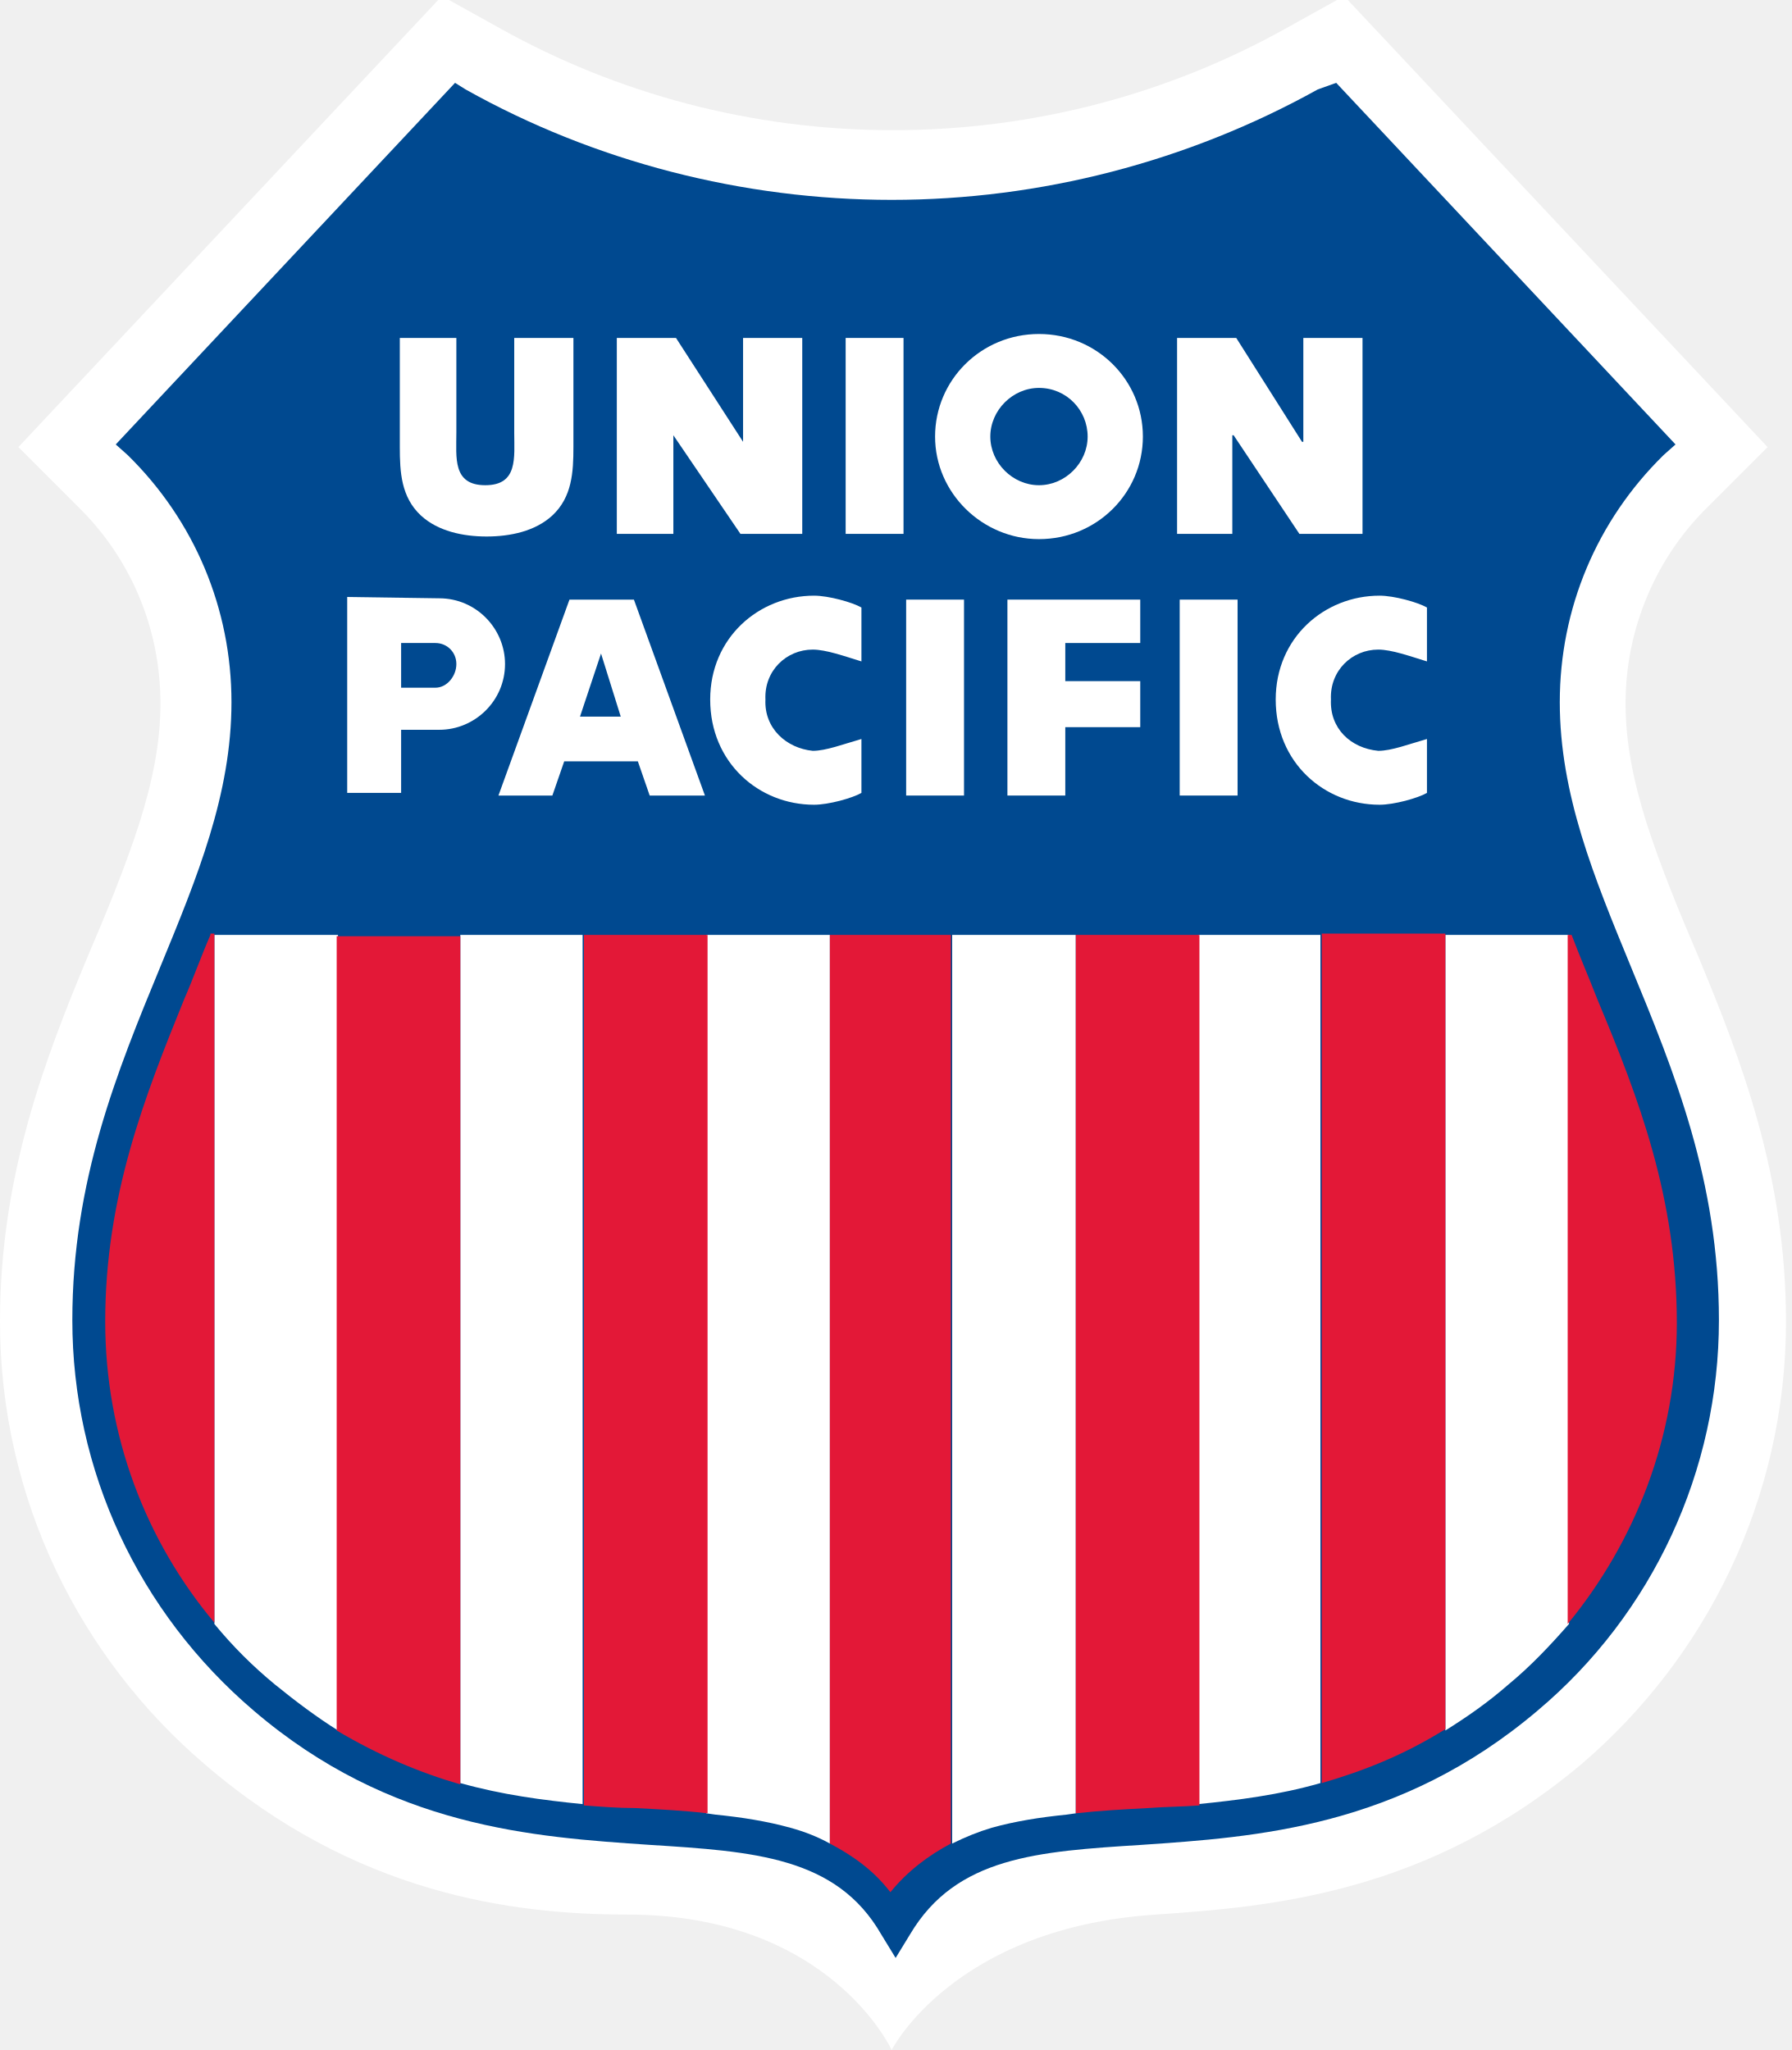
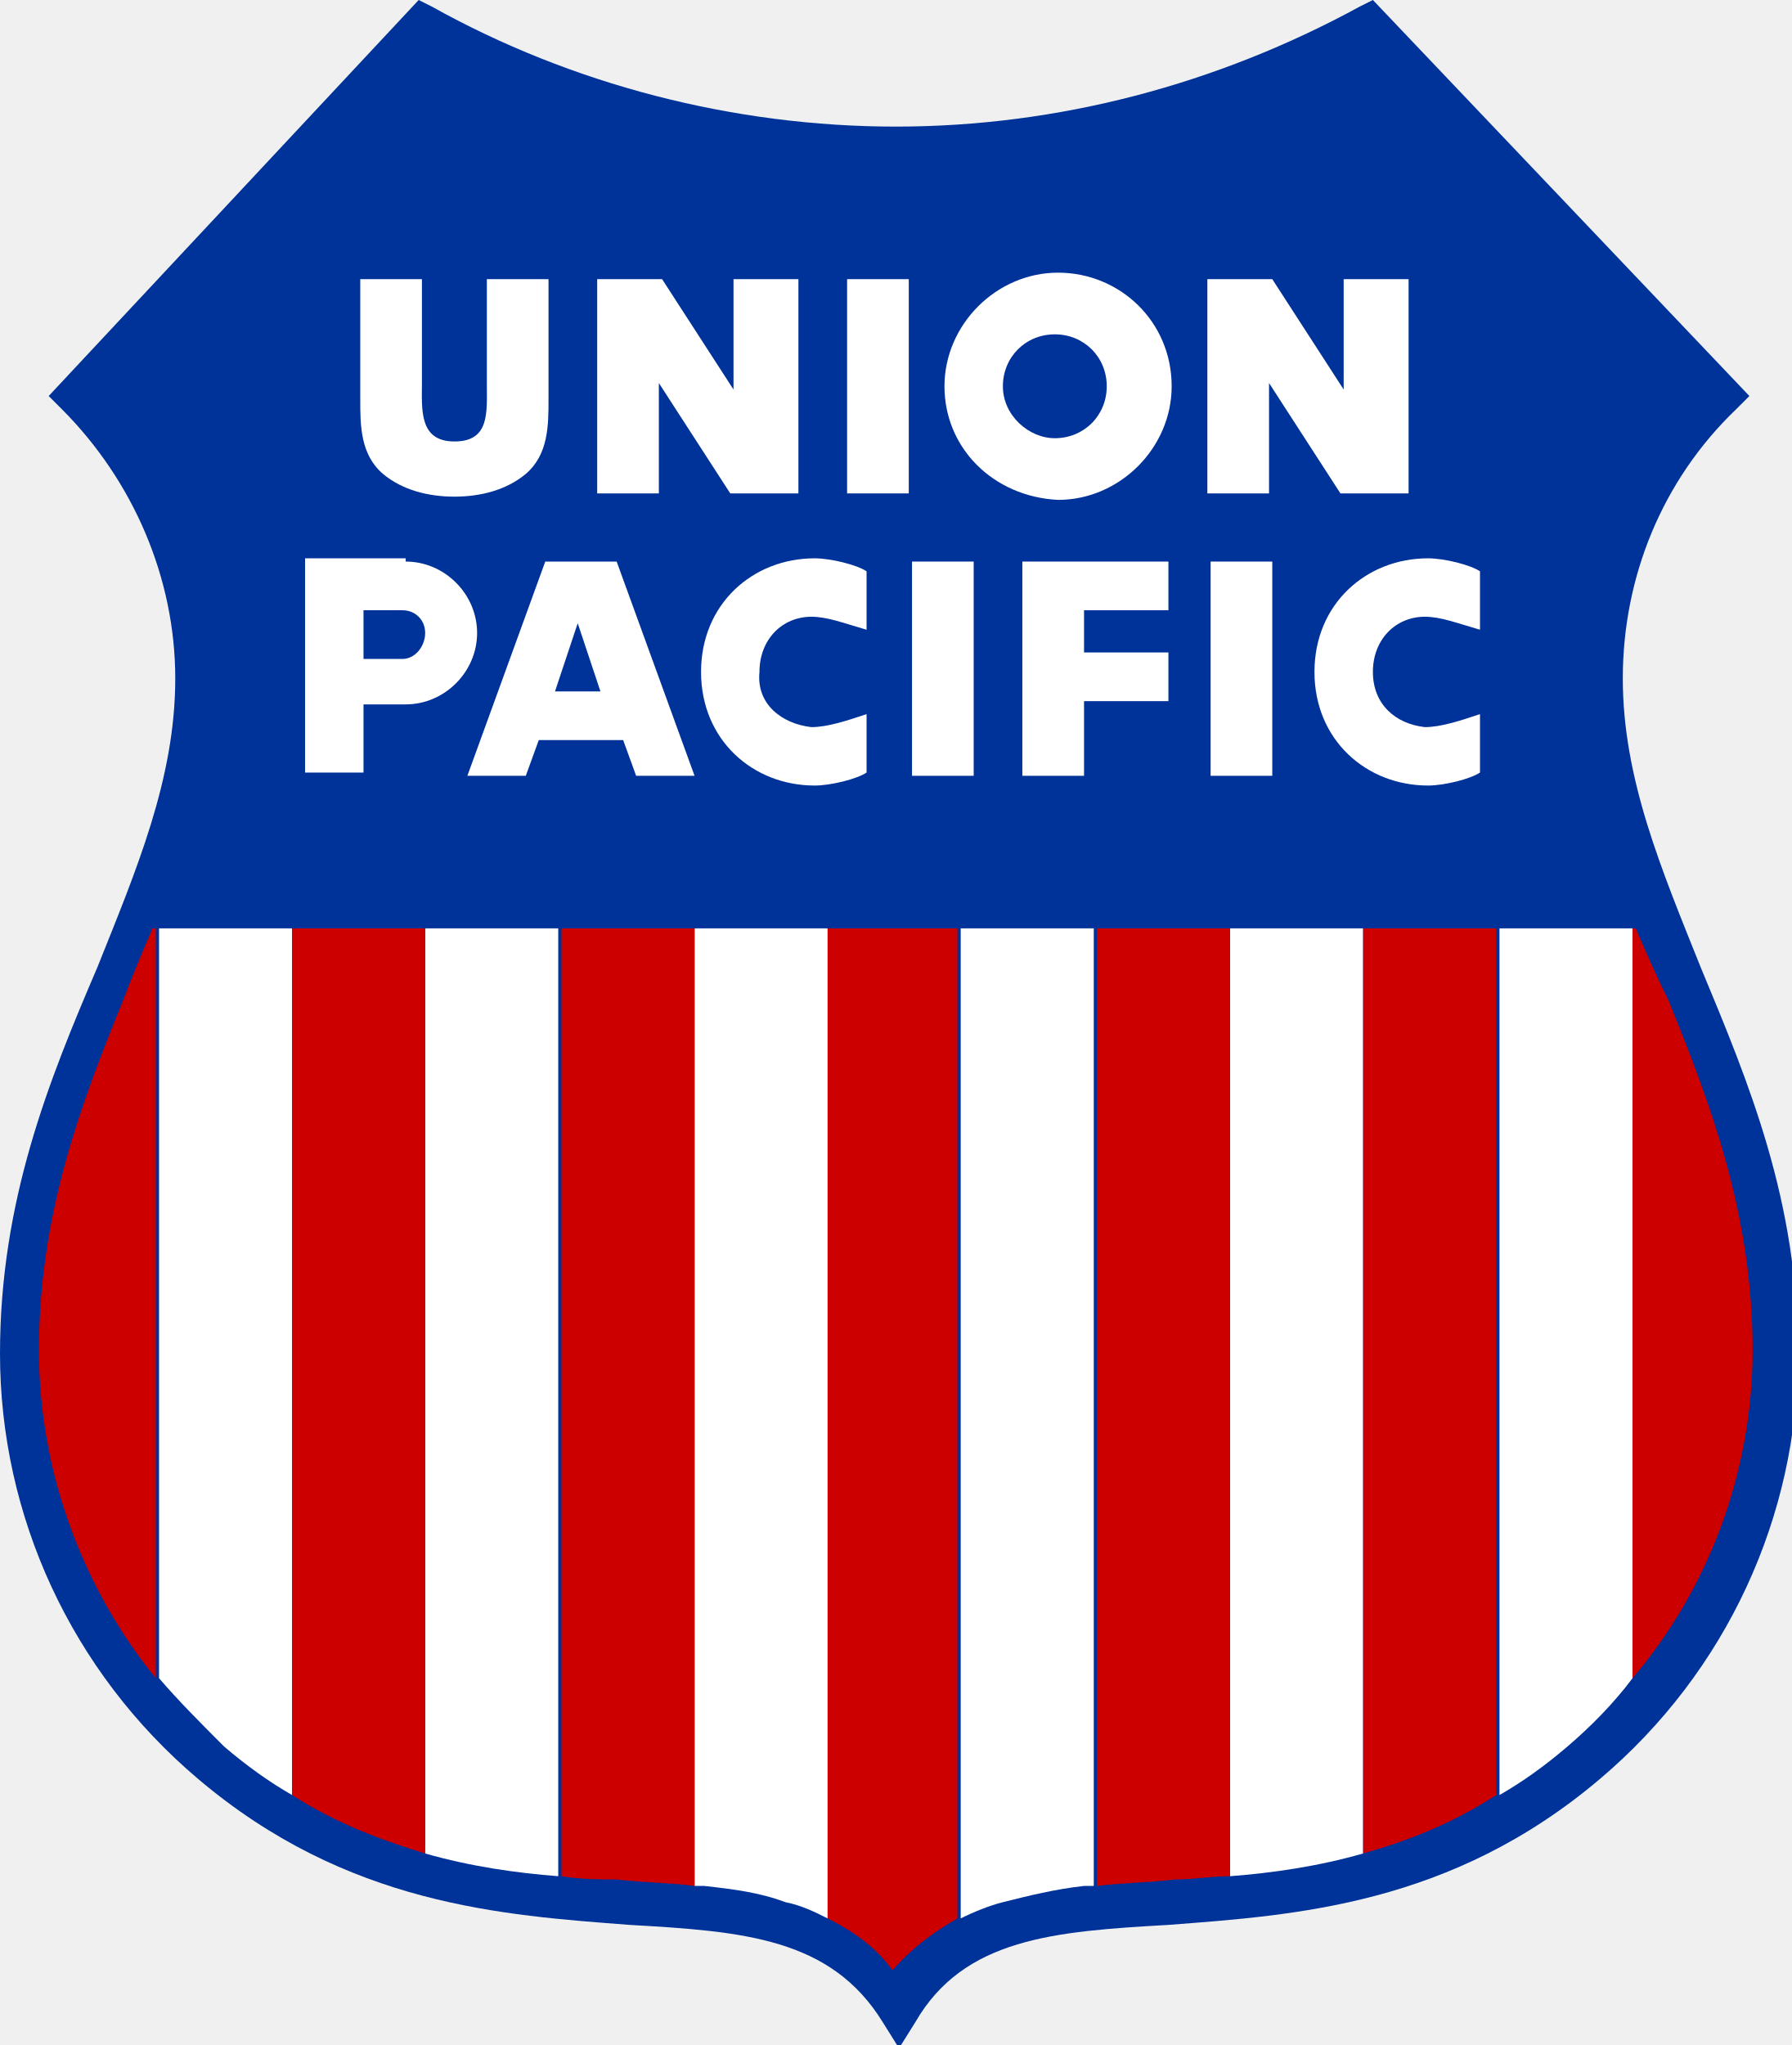
- <svg xmlns="http://www.w3.org/2000/svg" version="1.1" id="Layer_1" x="0px" y="0px" viewBox="0 0 136.2 155.9" style="enable-background:new 0 0 136.2 155.9;" xml:space="preserve">
+ <svg xmlns="http://www.w3.org/2000/svg" version="1.1" x="0px" y="0px" viewBox="0 0 55.2 63" style="enable-background:new 0 0 55.2 63;" xml:space="preserve">
  <style type="text/css">
- 	.st0{fill:#FFFFFF;}
- 	.st1{fill:#004990;}
- 	.st2{fill:#E31837;}
- 	.st3{fill:none;}
+ 	.st0{fill:#00339A;}
+ 	.st1{fill-rule:evenodd;clip-rule:evenodd;fill:#FFFFFF;}
+ 	.st2{fill:#FFFFFF;}
+ 	.st3{fill:#CD0000;}
+ 	.st4{fill:none;stroke:#00339A;stroke-width:0;stroke-miterlimit:3.864;}
</style>
-   <path class="st0" d="M87.9,145.6c-15.4,1-20.1,10.3-20.1,10.3s-4.7-10.3-20.1-10.3c-8.8,0-20.7-1.6-32.1-11.4  C6.1,126.1,0,114,0,100.5c0-11.2,3.5-20.1,6.6-27.6c1.5-3.5,2.9-6.9,4-10.3c1-3.2,1.6-6.1,1.6-9.1c0-5.9-2.4-11.2-6.3-15L1.4,34  L33.6-0.3l4.5,2.5c8.8,4.9,19,7.7,29.8,7.7s21-2.8,29.8-7.7l4.5-2.5L134.4,34l-4.5,4.5c-3.9,3.8-6.3,9.2-6.3,15c0,3,0.6,5.9,1.6,9.1  c1.1,3.4,2.5,6.8,4,10.3c3.1,7.5,6.6,16.4,6.6,27.6c0,13.5-6.1,25.6-15.6,33.7C108.5,144,96.7,145,87.9,145.6L87.9,145.6L87.9,145.6  z" />
-   <path class="st1" d="M100.2,6.8c-9.9,5.5-21.1,8.4-32.4,8.4s-22.6-2.9-32.4-8.4l-0.8-0.5L8.8,33.8l0.9,0.8c5.1,5,7.9,11.7,7.9,18.8  c0,7-2.6,13.3-5.4,20.1c-3.3,8-6.7,16.3-6.7,26.9c0,11.4,5,22.2,13.8,29.7c10.4,8.9,21.3,9.6,30.1,10.2c7.9,0.5,14.2,0.9,17.6,6.8  l1.1,1.8l1.1-1.8c3.5-5.9,9.7-6.3,17.6-6.8c8.7-0.6,19.6-1.3,30.1-10.2c8.8-7.4,13.8-18.3,13.8-29.7c0-10.6-3.4-18.9-6.7-26.9  c-2.8-6.8-5.4-13.1-5.4-20.1c0-7.1,2.8-13.8,7.9-18.8l0.9-0.8L101.6,6.3L100.2,6.8L100.2,6.8z" />
-   <path class="st0" d="M16.3,71.1v52.4l0,0c1.4,1.7,2.9,3.2,4.6,4.6c1.6,1.3,3.2,2.5,4.8,3.5V71.1H16.3L16.3,71.1z" />
-   <path class="st0" d="M35,71.1v64.5c3.2,0.9,6.3,1.3,9.3,1.6V71.1H35L35,71.1z" />
-   <path class="st0" d="M53.7,71.1v66.8l0.7,0.1c2,0.2,3.9,0.5,5.7,1c1.1,0.3,2.1,0.7,3,1.2V71.1H53.7L53.7,71.1z" />
-   <path class="st0" d="M72.4,71.1v69.1c1-0.5,2-0.9,3-1.2c1.8-0.5,3.7-0.8,5.7-1l0.7-0.1V71.1H72.4L72.4,71.1z" />
-   <path class="st0" d="M91.1,71.1v66.1c3-0.3,6.2-0.7,9.3-1.6V71.1H91.1L91.1,71.1z" />
-   <path class="st0" d="M119.2,71.1h-9.3v60.5c1.6-1,3.2-2.1,4.8-3.5c1.7-1.4,3.2-3,4.6-4.6l0,0V71.1H119.2z" />
-   <path class="st2" d="M16,71.1c-0.7,1.6-1.3,3.3-2,4.9c-3,7.4-6,15-6,24.5c0,8.7,3.1,16.7,8.3,22.9l0,0V71H16V71.1z" />
-   <path class="st2" d="M25.6,71.1v60.5c3.2,1.9,6.3,3.2,9.4,4.1V71.2h-9.4V71.1z" />
-   <path class="st2" d="M44.4,71.1v66.2c1.3,0.1,2.6,0.2,3.9,0.2c1.9,0.1,3.8,0.2,5.5,0.4V71.1H44.4L44.4,71.1z" />
-   <path class="st2" d="M63.1,71.1v69.1c1.7,0.9,3.3,2,4.6,3.7c1.3-1.6,2.9-2.8,4.6-3.7V71.1H63.1L63.1,71.1z" />
-   <path class="st2" d="M81.8,71.1v66.8c1.8-0.2,3.6-0.3,5.5-0.4c1.3-0.1,2.6-0.1,3.9-0.2V71.1H81.8L81.8,71.1z" />
-   <path class="st2" d="M100.5,71.1v64.5c3.1-0.9,6.2-2.1,9.4-4.1V71h-9.4V71.1z" />
-   <path class="st2" d="M119.5,71.1h-0.3v52.4l0,0c5.1-6.2,8.3-14.2,8.3-22.9c0-9.5-2.9-17.1-6-24.5C120.8,74.3,120.1,72.7,119.5,71.1  L119.5,71.1z" />
-   <path class="st0" d="M58.2,53.2c-0.1-2.2,1.6-3.8,3.6-3.8c1,0,2.4,0.5,3.7,0.9v-4.1c-0.7-0.4-2.5-0.9-3.6-0.9  c-4.2,0-7.9,3.2-7.9,7.9c0,4.8,3.7,8,7.9,8c1.1,0,2.9-0.5,3.6-0.9v-4.1c-1.4,0.4-2.7,0.9-3.7,0.9C59.8,56.9,58.1,55.4,58.2,53.2  L58.2,53.2L58.2,53.2L58.2,53.2z" />
-   <polygon class="st0" points="68.7,25.7 64.3,25.7 64.3,40.6 68.7,40.6 68.7,25.7 " />
-   <polygon class="st0" points="46.9,40.6 51.2,40.6 51.2,33.1 51.2,33.1 56.3,40.6 61,40.6 61,25.7 56.5,25.7 56.5,33.6 56.5,33.6   51.4,25.7 46.9,25.7 46.9,40.6 " />
-   <path class="st0" d="M39.3,25.7h4.3V34c0,1.9-0.1,3.8-1.6,5.2c-1.3,1.2-3.2,1.6-5,1.6s-3.7-0.4-5-1.6c-1.5-1.4-1.6-3.3-1.6-5.2v-8.3  h4.3v7.2c0,1.9-0.3,4,2.2,4s2.2-2.1,2.2-4v-7.2H39.3L39.3,25.7z" />
-   <polygon class="st0" points="89.5,40.6 93.7,40.6 93.7,33.1 93.8,33.1 98.8,40.6 103.6,40.6 103.6,25.7 99.1,25.7 99.1,33.6   99,33.6 94,25.7 89.5,25.7 89.5,40.6 " />
-   <polygon class="st0" points="94.1,45.6 89.7,45.6 89.7,60.5 94.1,60.5 94.1,45.6 " />
-   <polygon class="st0" points="86.7,48.9 86.7,45.6 76.6,45.6 76.6,60.5 81,60.5 81,55.3 86.7,55.3 86.7,51.8 81,51.8 81,48.9   86.7,48.9 " />
-   <polygon class="st0" points="73.3,45.6 68.9,45.6 68.9,60.5 73.3,60.5 73.3,45.6 " />
-   <path class="st0" d="M101.2,53.2c-0.1-2.2,1.6-3.8,3.6-3.8c1,0,2.4,0.5,3.7,0.9v-4.1c-0.7-0.4-2.5-0.9-3.6-0.9  c-4.2,0-7.9,3.2-7.9,7.9c0,4.8,3.7,8,7.9,8c1.1,0,2.9-0.5,3.6-0.9v-4.1c-1.4,0.4-2.7,0.9-3.7,0.9C102.7,56.9,101.1,55.4,101.2,53.2  L101.2,53.2L101.2,53.2L101.2,53.2z" />
-   <path class="st0" d="M47.2,54.5l-1.5-4.8l-1.6,4.8H47.2L47.2,54.5L47.2,54.5z M42.9,57.9L42,60.5h-4.1l5.4-14.9h4.9l5.4,14.9h-4.2  l-0.9-2.6H42.9L42.9,57.9L42.9,57.9z" />
-   <path class="st3" d="M121.5,76c-0.7-1.7-1.4-3.3-2-4.9H16c-0.7,1.6-1.3,3.3-2,4.9c-3,7.4-6,15-6,24.5c0,8.7,3.1,16.7,8.2,22.9l0,0  c1.4,1.7,2.9,3.2,4.6,4.6c1.6,1.3,3.2,2.5,4.8,3.5c3.2,1.9,6.3,3.2,9.4,4.1c3.2,0.9,6.3,1.3,9.3,1.6c1.3,0.1,2.6,0.2,3.9,0.3  c1.9,0.1,3.8,0.2,5.5,0.4l0.7,0.1c2,0.2,3.9,0.5,5.7,1c1.1,0.3,2.1,0.7,3,1.2c1.7,0.9,3.3,2,4.6,3.7c1.3-1.6,2.9-2.8,4.6-3.7  c1-0.5,2-0.9,3-1.2c1.8-0.5,3.7-0.8,5.7-1l0.7-0.1c1.8-0.2,3.6-0.3,5.5-0.4c1.3-0.1,2.6-0.2,3.9-0.3c3-0.3,6.2-0.7,9.3-1.6  c3.1-0.9,6.2-2.1,9.4-4.1c1.6-1,3.2-2.1,4.8-3.5c1.7-1.4,3.2-3,4.6-4.6l0,0c5.1-6.2,8.2-14.2,8.2-22.9  C127.5,91.1,124.5,83.4,121.5,76L121.5,76z" />
-   <path class="st0" d="M79,25.4c-4.4,0-7.9,3.5-7.9,7.8S74.7,41,79,41c4.4,0,7.9-3.5,7.9-7.8C86.9,28.9,83.4,25.4,79,25.4z M79,36.9  c-2,0-3.7-1.7-3.7-3.7s1.7-3.7,3.7-3.7c2.1,0,3.7,1.7,3.7,3.7S81,36.9,79,36.9z" />
-   <path class="st0" d="M33.4,45.5L33.4,45.5l-7-0.1v14.9h4.1v-4.8h2.9c2.7,0,5-2.2,5-5C38.4,47.8,36.2,45.5,33.4,45.5z M33.1,52.3  h-2.6v-3.4h2.6c0.9,0,1.6,0.7,1.6,1.6C34.7,51.4,34,52.3,33.1,52.3z" />
+   <g id="Layer_1">
+ </g>
+   <g id="Layer-1">
+     <g>
+       <path class="st0" d="M41.9,0.2c-4.4,2.4-9.3,3.7-14.3,3.7c-5,0-10-1.3-14.3-3.7L12.9,0L1.5,12.2l0.4,0.4c2.2,2.2,3.5,5.2,3.5,8.3    c0,3.1-1.2,5.9-2.4,8.9c-1.5,3.5-3,7.2-3,11.9c0,5,2.2,9.8,6.1,13.1c4.6,3.9,9.4,4.2,13.3,4.5c3.5,0.2,6.2,0.4,7.8,3l0.5,0.8    l0.5-0.8c1.5-2.6,4.3-2.8,7.8-3c3.9-0.3,8.7-0.6,13.3-4.5c3.9-3.3,6.1-8.1,6.1-13.1c0-4.7-1.5-8.3-3-11.9c-1.2-3-2.4-5.8-2.4-8.9    c0-3.1,1.2-6.1,3.5-8.3l0.4-0.4L42.3,0L41.9,0.2z" />
+       <g>
+         <path class="st1" d="M4.9,28.6v23.1l0,0c0.6,0.7,1.3,1.4,2,2.1c0.7,0.6,1.4,1.1,2.1,1.5V28.6H4.9z" />
+         <path class="st2" d="M13.1,28.6v28.5c1.4,0.4,2.8,0.6,4.1,0.7V28.6H13.1z" />
+         <path class="st2" d="M21.4,28.6v29.5l0.3,0c0.9,0.1,1.7,0.2,2.5,0.5c0.5,0.1,0.9,0.3,1.3,0.5V28.6H21.4z" />
+         <path class="st2" d="M29.6,28.6v30.5c0.4-0.2,0.9-0.4,1.3-0.5c0.8-0.2,1.6-0.4,2.5-0.5l0.3,0V28.6H29.6z" />
+         <path class="st2" d="M37.9,28.6v29.2c1.3-0.1,2.7-0.3,4.1-0.7V28.6H37.9z" />
+         <path class="st1" d="M50.3,28.6h-4.1v26.7c0.7-0.4,1.4-0.9,2.1-1.5c0.7-0.6,1.4-1.3,2-2.1l0,0V28.6z" />
+       </g>
+       <g>
+         <path class="st3" d="M4.7,28.6c-0.3,0.7-0.6,1.4-0.9,2.2C2.5,34,1.2,37.4,1.2,41.6c0,3.8,1.4,7.4,3.6,10.1v0V28.6H4.7z" />
+         <path class="st3" d="M9,28.6v26.7c1.4,0.9,2.8,1.4,4.1,1.8V28.6H9z" />
+         <path class="st3" d="M17.3,28.6v29.2c0.6,0.1,1.2,0.1,1.7,0.1c0.8,0.1,1.7,0.1,2.4,0.2V28.6H17.3z" />
+         <path class="st3" d="M25.5,28.6v30.5c0.8,0.4,1.5,0.9,2,1.6c0.6-0.7,1.3-1.2,2-1.6V28.6H25.5z" />
+         <path class="st3" d="M33.8,28.6v29.5c0.8-0.1,1.6-0.1,2.4-0.2c0.6,0,1.1-0.1,1.7-0.1V28.6H33.8z" />
+         <path class="st3" d="M42,28.6v28.5c1.4-0.4,2.7-0.9,4.1-1.8V28.6H42z" />
+         <path class="st3" d="M50.4,28.6h-0.1v23.1v0C52.6,49,54,45.4,54,41.6c0-4.2-1.3-7.6-2.6-10.8C51,30,50.7,29.3,50.4,28.6z" />
+       </g>
+       <g>
+         <path class="st1" d="M23.4,20.7c0-1,0.7-1.7,1.6-1.7c0.5,0,1,0.2,1.7,0.4v-1.8c-0.3-0.2-1.1-0.4-1.6-0.4c-1.9,0-3.5,1.4-3.5,3.5     c0,2.1,1.6,3.5,3.5,3.5c0.5,0,1.3-0.2,1.6-0.4V22c-0.6,0.2-1.2,0.4-1.7,0.4C24.1,22.3,23.3,21.7,23.4,20.7L23.4,20.7L23.4,20.7z" />
+         <polygon class="st2" points="28,8.6 26.1,8.6 26.1,15.2 28,15.2 28,8.6    " />
+         <polygon class="st2" points="18.4,15.2 20.3,15.2 20.3,11.8 20.3,11.8 22.5,15.2 24.6,15.2 24.6,8.6 22.6,8.6 22.6,12 22.6,12      20.4,8.6 18.4,8.6 18.4,15.2    " />
+         <path class="st2" d="M15,8.6h1.9v3.7c0,0.8,0,1.7-0.7,2.3c-0.6,0.5-1.4,0.7-2.2,0.7c-0.8,0-1.6-0.2-2.2-0.7     c-0.7-0.6-0.7-1.5-0.7-2.3V8.6h1.9v3.2c0,0.8-0.1,1.8,1,1.8c1.1,0,1-0.9,1-1.8V8.6L15,8.6z" />
+         <path class="st1" d="M30.9,11.9c0-0.9,0.7-1.6,1.6-1.6c0.9,0,1.6,0.7,1.6,1.6c0,0.9-0.7,1.6-1.6,1.6     C31.7,13.5,30.9,12.8,30.9,11.9L30.9,11.9z M29.1,11.9c0-1.9,1.6-3.5,3.5-3.5c1.9,0,3.5,1.5,3.5,3.5c0,1.9-1.6,3.5-3.5,3.5     C30.6,15.3,29.1,13.8,29.1,11.9L29.1,11.9z" />
+         <polygon class="st2" points="37.2,15.2 39.1,15.2 39.1,11.8 39.1,11.8 41.3,15.2 43.4,15.2 43.4,8.6 41.4,8.6 41.4,12 41.4,12      39.2,8.6 37.2,8.6 37.2,15.2    " />
+         <polygon class="st2" points="39.2,17.3 37.3,17.3 37.3,23.9 39.2,23.9 39.2,17.3    " />
+         <polygon class="st2" points="36,18.8 36,17.3 31.5,17.3 31.5,23.9 33.4,23.9 33.4,21.6 36,21.6 36,20.1 33.4,20.1 33.4,18.8      36,18.8    " />
+         <polygon class="st2" points="30,17.3 28.1,17.3 28.1,23.9 30,23.9 30,17.3    " />
+         <path class="st1" d="M42.3,20.7c0-1,0.7-1.7,1.6-1.7c0.5,0,1,0.2,1.7,0.4v-1.8c-0.3-0.2-1.1-0.4-1.6-0.4c-1.9,0-3.5,1.4-3.5,3.5     c0,2.1,1.6,3.5,3.5,3.5c0.5,0,1.3-0.2,1.6-0.4V22c-0.6,0.2-1.2,0.4-1.7,0.4C43,22.3,42.3,21.7,42.3,20.7L42.3,20.7L42.3,20.7z" />
+         <path class="st1" d="M18.5,21.3l-0.7-2.1l-0.7,2.1H18.5L18.5,21.3z M16.6,22.8l-0.4,1.1h-1.8l2.4-6.6h2.2l2.4,6.6h-1.8l-0.4-1.1     H16.6L16.6,22.8z" />
+         <path class="st1" d="M11.2,18.8h1.2c0.4,0,0.7,0.3,0.7,0.7c0,0.4-0.3,0.8-0.7,0.8h-1.2V18.8L11.2,18.8z M12.5,17.3     c1.2,0,2.2,1,2.2,2.2c0,1.2-1,2.2-2.2,2.2h-1.3v2.1H9.4v-6.6H12.5L12.5,17.3z" />
+       </g>
+       <path class="st4" d="M51.3,30.8c-0.3-0.7-0.6-1.5-0.9-2.2H4.7c-0.3,0.7-0.6,1.4-0.9,2.2C2.5,34,1.2,37.4,1.2,41.6    c0,3.8,1.4,7.4,3.6,10.1l0,0c0.6,0.7,1.3,1.4,2,2.1c0.7,0.6,1.4,1.1,2.1,1.5c1.4,0.9,2.8,1.4,4.1,1.8c1.4,0.4,2.8,0.6,4.1,0.7    c0.6,0.1,1.2,0.1,1.7,0.1c0.8,0.1,1.7,0.1,2.4,0.2l0.3,0c0.9,0.1,1.7,0.2,2.5,0.5c0.5,0.1,0.9,0.3,1.3,0.5c0.8,0.4,1.5,0.9,2,1.6    c0.6-0.7,1.3-1.2,2-1.6c0.4-0.2,0.9-0.4,1.3-0.5c0.8-0.2,1.6-0.4,2.5-0.5l0.3,0c0.8-0.1,1.6-0.1,2.4-0.2c0.6,0,1.1-0.1,1.7-0.1    c1.3-0.1,2.7-0.3,4.1-0.7c1.4-0.4,2.7-0.9,4.1-1.8c0.7-0.4,1.4-0.9,2.1-1.5c0.7-0.6,1.4-1.3,2-2.1l0,0c2.3-2.8,3.6-6.3,3.6-10.1    C54,37.4,52.7,34,51.3,30.8z" />
+     </g>
+   </g>
</svg>
